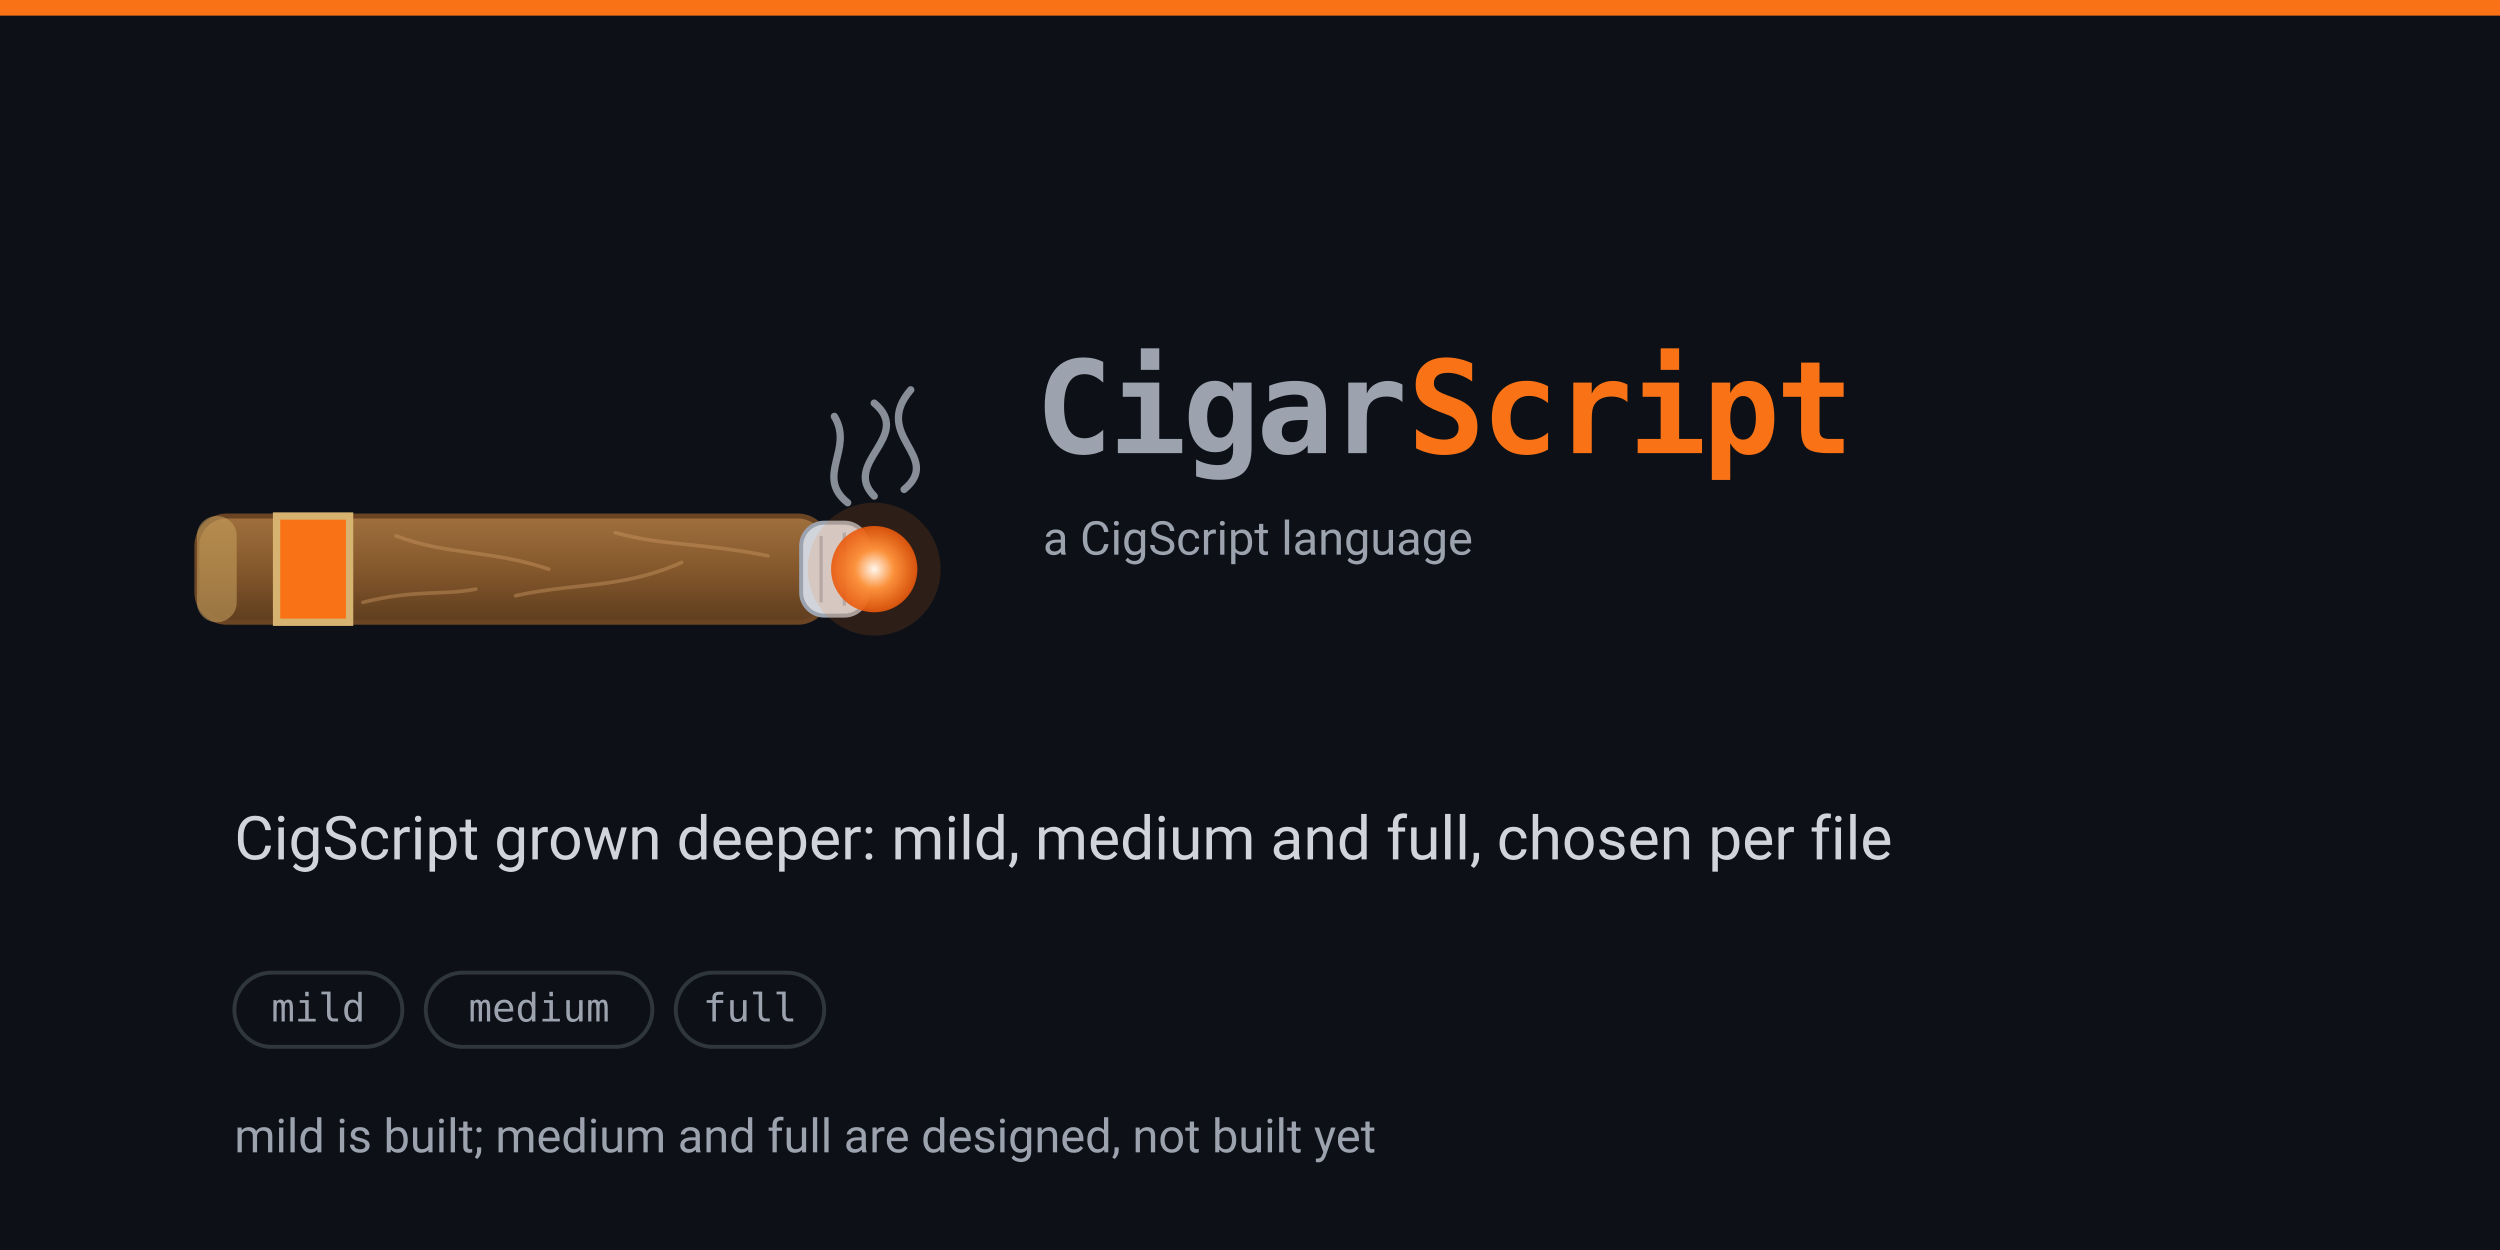
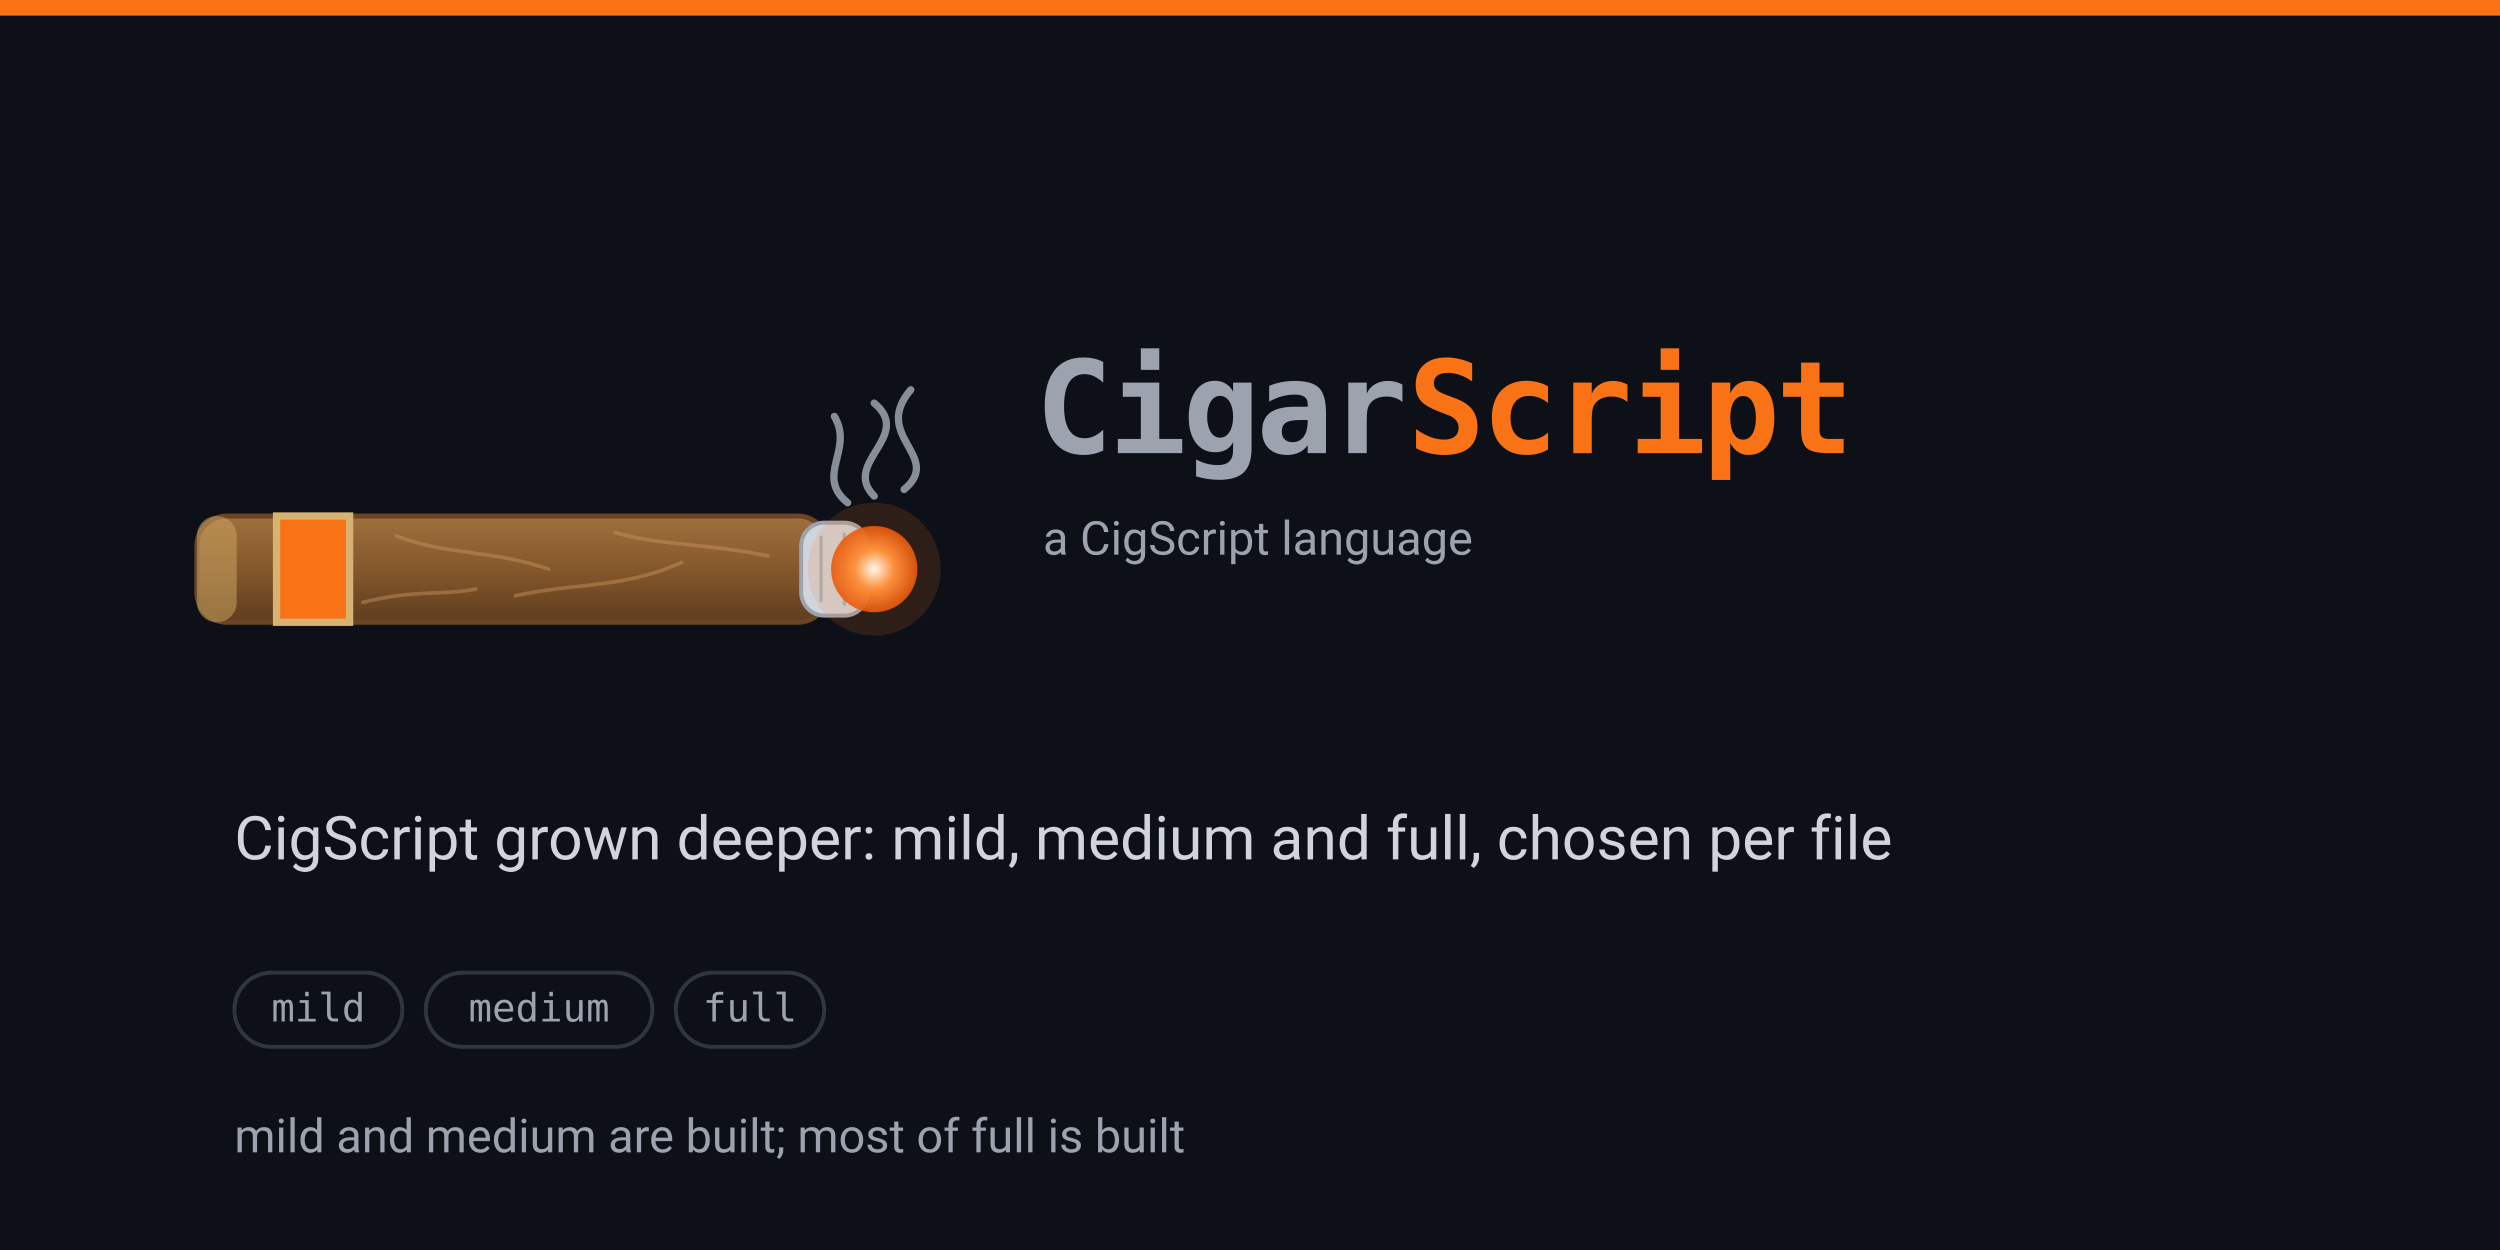
<svg xmlns="http://www.w3.org/2000/svg" width="1280" height="640" viewBox="0 0 1280 640" role="img" aria-label="CigarScript: CigScript grown deeper, mild, medium and full, chosen per file. A CigScript language.">
  <defs>
    <radialGradient id="ember" cx="50%" cy="50%" r="50%">
      <stop offset="0%" stop-color="#fff7ed" />
      <stop offset="45%" stop-color="#fb923c" />
      <stop offset="100%" stop-color="#ea580c" stop-opacity="0.9" />
    </radialGradient>
    <linearGradient id="leaf" x1="0" y1="0" x2="0" y2="1">
      <stop offset="0%" stop-color="#a0703d" />
      <stop offset="50%" stop-color="#85582c" />
      <stop offset="100%" stop-color="#5e3d1e" />
    </linearGradient>
  </defs>
  <style>
    .word { font-family: ui-monospace, SFMono-Regular, Menlo, Consolas, monospace; font-size: 66px; font-weight: 700; letter-spacing: -2px; }
    .tag { font-family: ui-sans-serif, system-ui, -apple-system, 'Segoe UI', Roboto, sans-serif; font-size: 31px; fill: #d1d5db; }
    .sub { font-family: ui-sans-serif, system-ui, -apple-system, 'Segoe UI', Roboto, sans-serif; font-size: 24px; fill: #9ca3af; }
    .chip { font-family: ui-monospace, SFMono-Regular, Menlo, Consolas, monospace; font-size: 20px; fill: #9ca3af; }
  </style>
  <rect width="1280" height="640" fill="#0d1117" />
  <rect x="0" y="0" width="1280" height="8" fill="#f97316" />
  <g transform="translate(60 118) scale(1.7)">
    <rect x="24" y="86" width="190" height="32" rx="9" fill="url(#leaf)" stroke="#6b4423" stroke-width="1.5" />
    <g fill="none" stroke="#c89560" stroke-width="1.1" stroke-linecap="round" opacity="0.45">
      <path d="M 84 92 C 100 98, 112 96, 130 102" />
      <path d="M 120 110 C 138 106, 152 108, 170 100" />
      <path d="M 150 91 C 164 95, 176 94, 196 98" />
      <path d="M 74 112 C 90 108, 98 110, 108 108" />
    </g>
    <rect x="24" y="86" width="12" height="32" rx="6" fill="#c8a25f" opacity="0.55" />
    <rect x="48" y="86" width="22" height="32" fill="#f97316" />
    <rect x="48" y="86" width="22" height="32" fill="none" stroke="#d6b370" stroke-width="2.2" />
    <rect x="206" y="88" width="20" height="28" rx="7" fill="#d1d5db" />
    <rect x="206" y="88" width="20" height="28" rx="7" fill="none" stroke="#9ca3af" stroke-width="1.2" />
    <g stroke="#9ca3af" stroke-width="1" opacity="0.7">
      <path d="M 212 92 L 212 112" />
      <path d="M 219 91 L 219 113" />
    </g>
    <circle cx="228" cy="102" r="20" fill="#f97316" opacity="0.14" />
    <circle cx="228" cy="102" r="13" fill="url(#ember)" />
    <g fill="none" stroke="#9ca3af" stroke-width="2.2" stroke-linecap="round" opacity="0.85">
      <path d="M 228 80 C 218 70, 240 62, 228 52" />
      <path d="M 237 78 C 249 68, 227 62, 239 48" />
      <path d="M 220 82 C 210 74, 222 66, 216 56" />
    </g>
  </g>
  <text x="530" y="232" class="word" fill="#9ca3af">Cigar<tspan fill="#f97316">Script</tspan>
  </text>
  <text x="534" y="284" class="sub">a CigScript language</text>
  <text x="120" y="440" class="tag">CigScript grown deeper: mild, medium and full, chosen per file</text>
  <rect x="120" y="498" width="86" height="38" rx="19" fill="none" stroke="#30363d" stroke-width="2" />
  <text x="163.0" y="523" text-anchor="middle" class="chip">mild</text>
  <rect x="218" y="498" width="116" height="38" rx="19" fill="none" stroke="#30363d" stroke-width="2" />
  <text x="276.0" y="523" text-anchor="middle" class="chip">medium</text>
  <rect x="346" y="498" width="76" height="38" rx="19" fill="none" stroke="#30363d" stroke-width="2" />
  <text x="384.0" y="523" text-anchor="middle" class="chip">full</text>
-   <text x="120" y="590" class="sub">mild is built; medium and full are designed, not built yet</text>
+   <text x="120" y="590" class="sub">mild and medium are built; most of full is built</text>
</svg>
